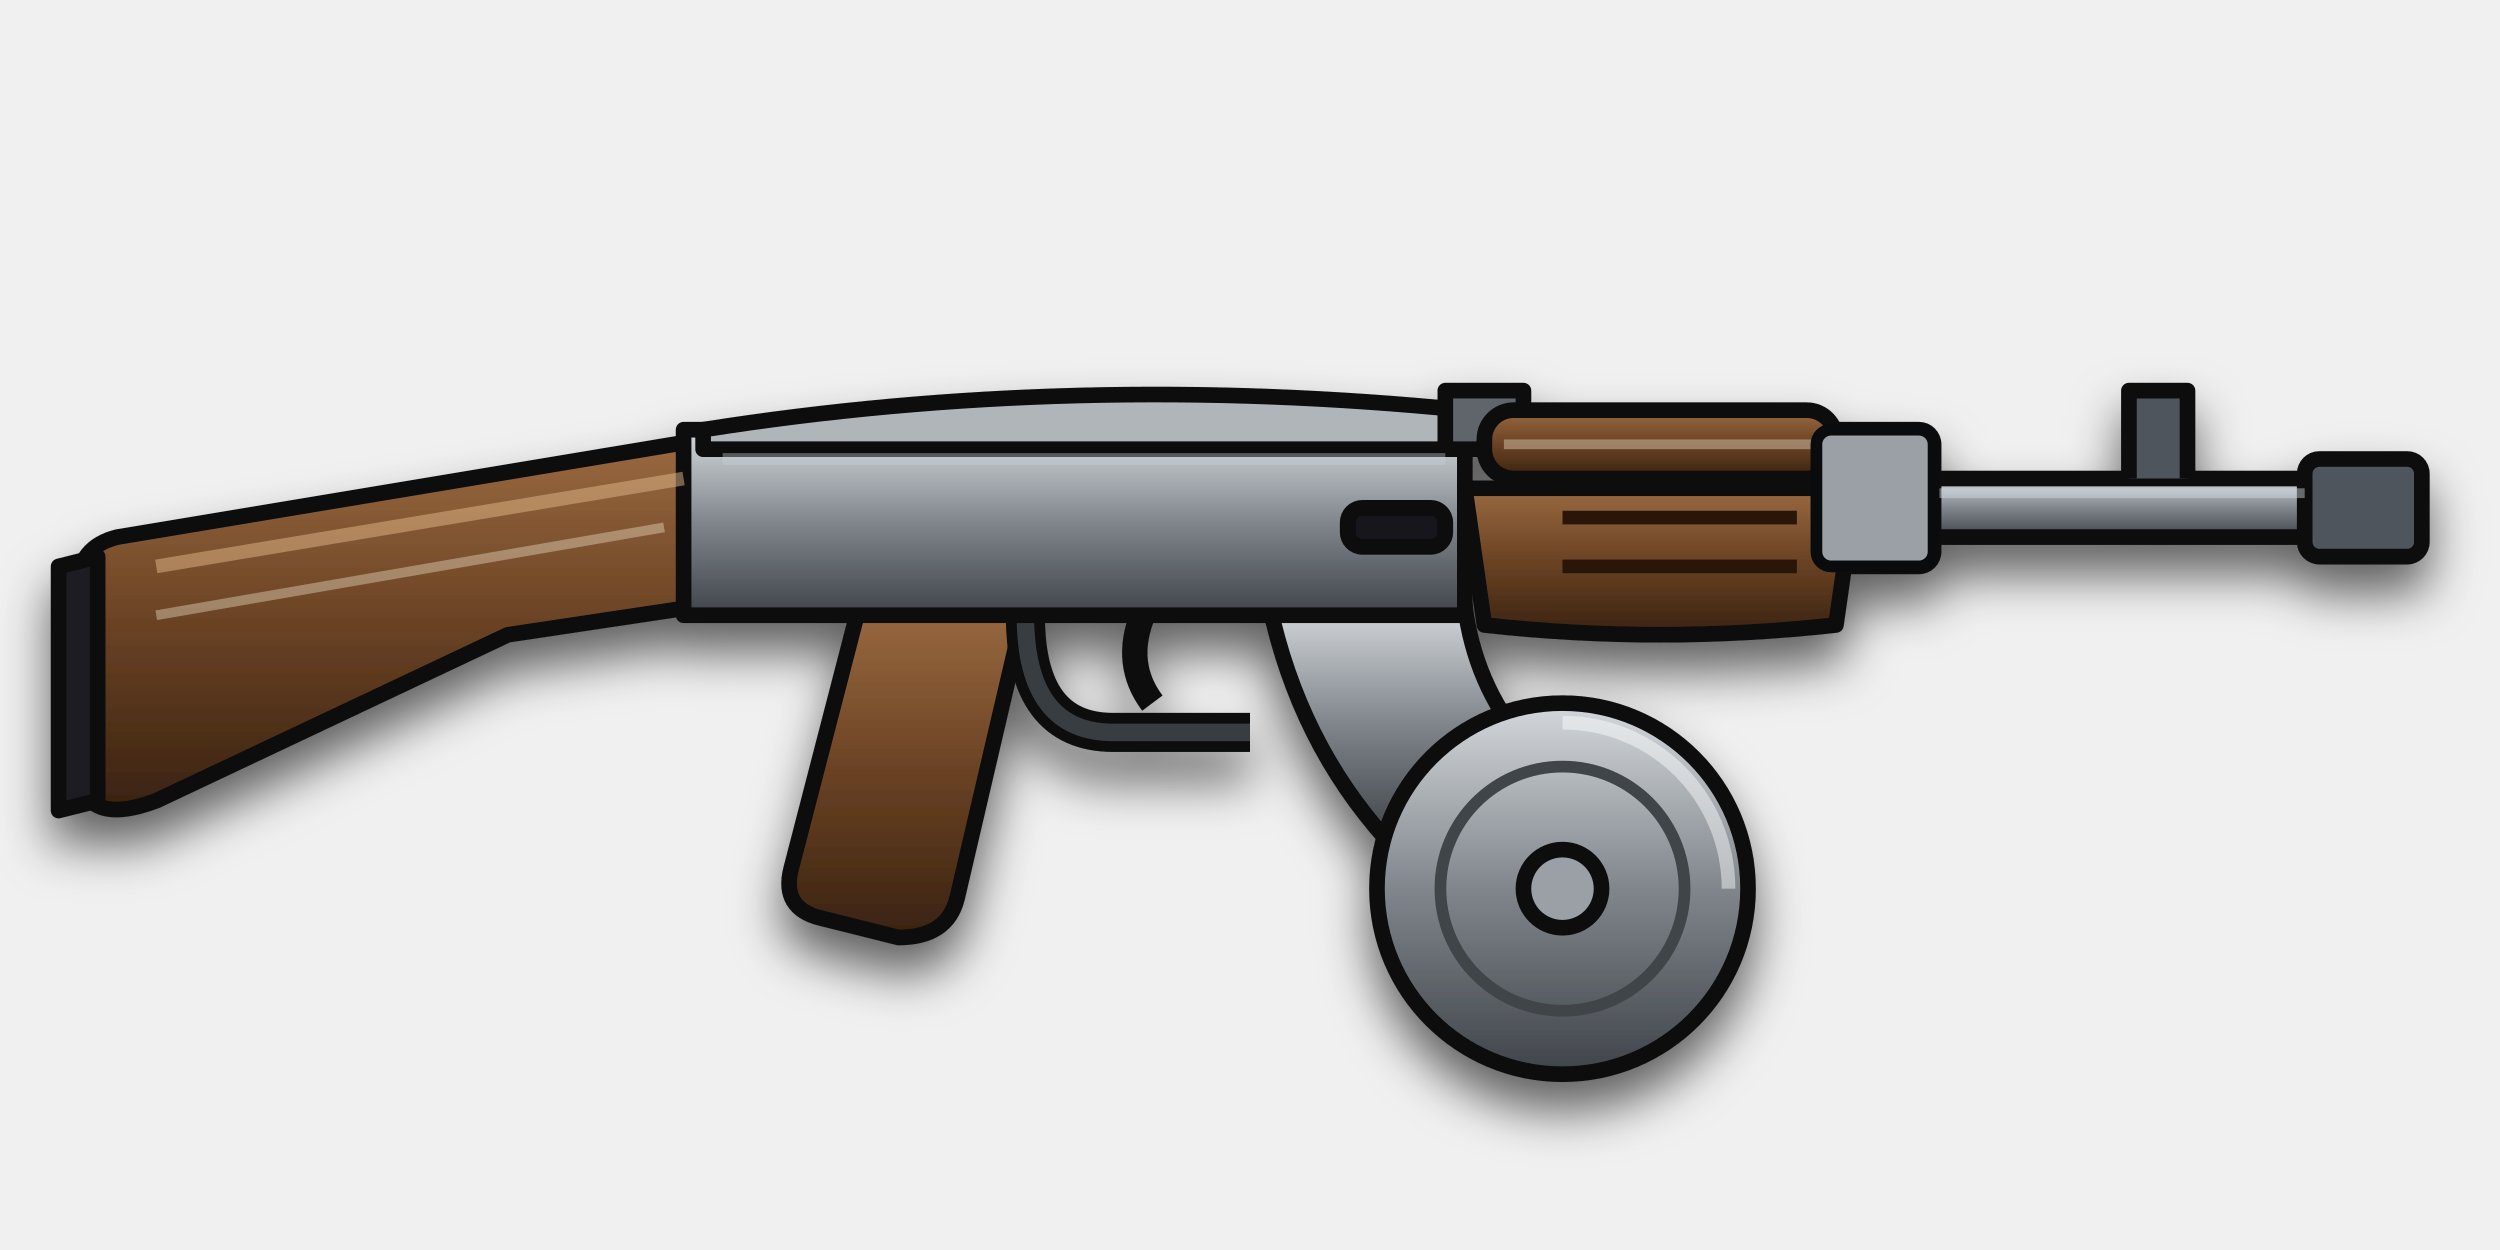
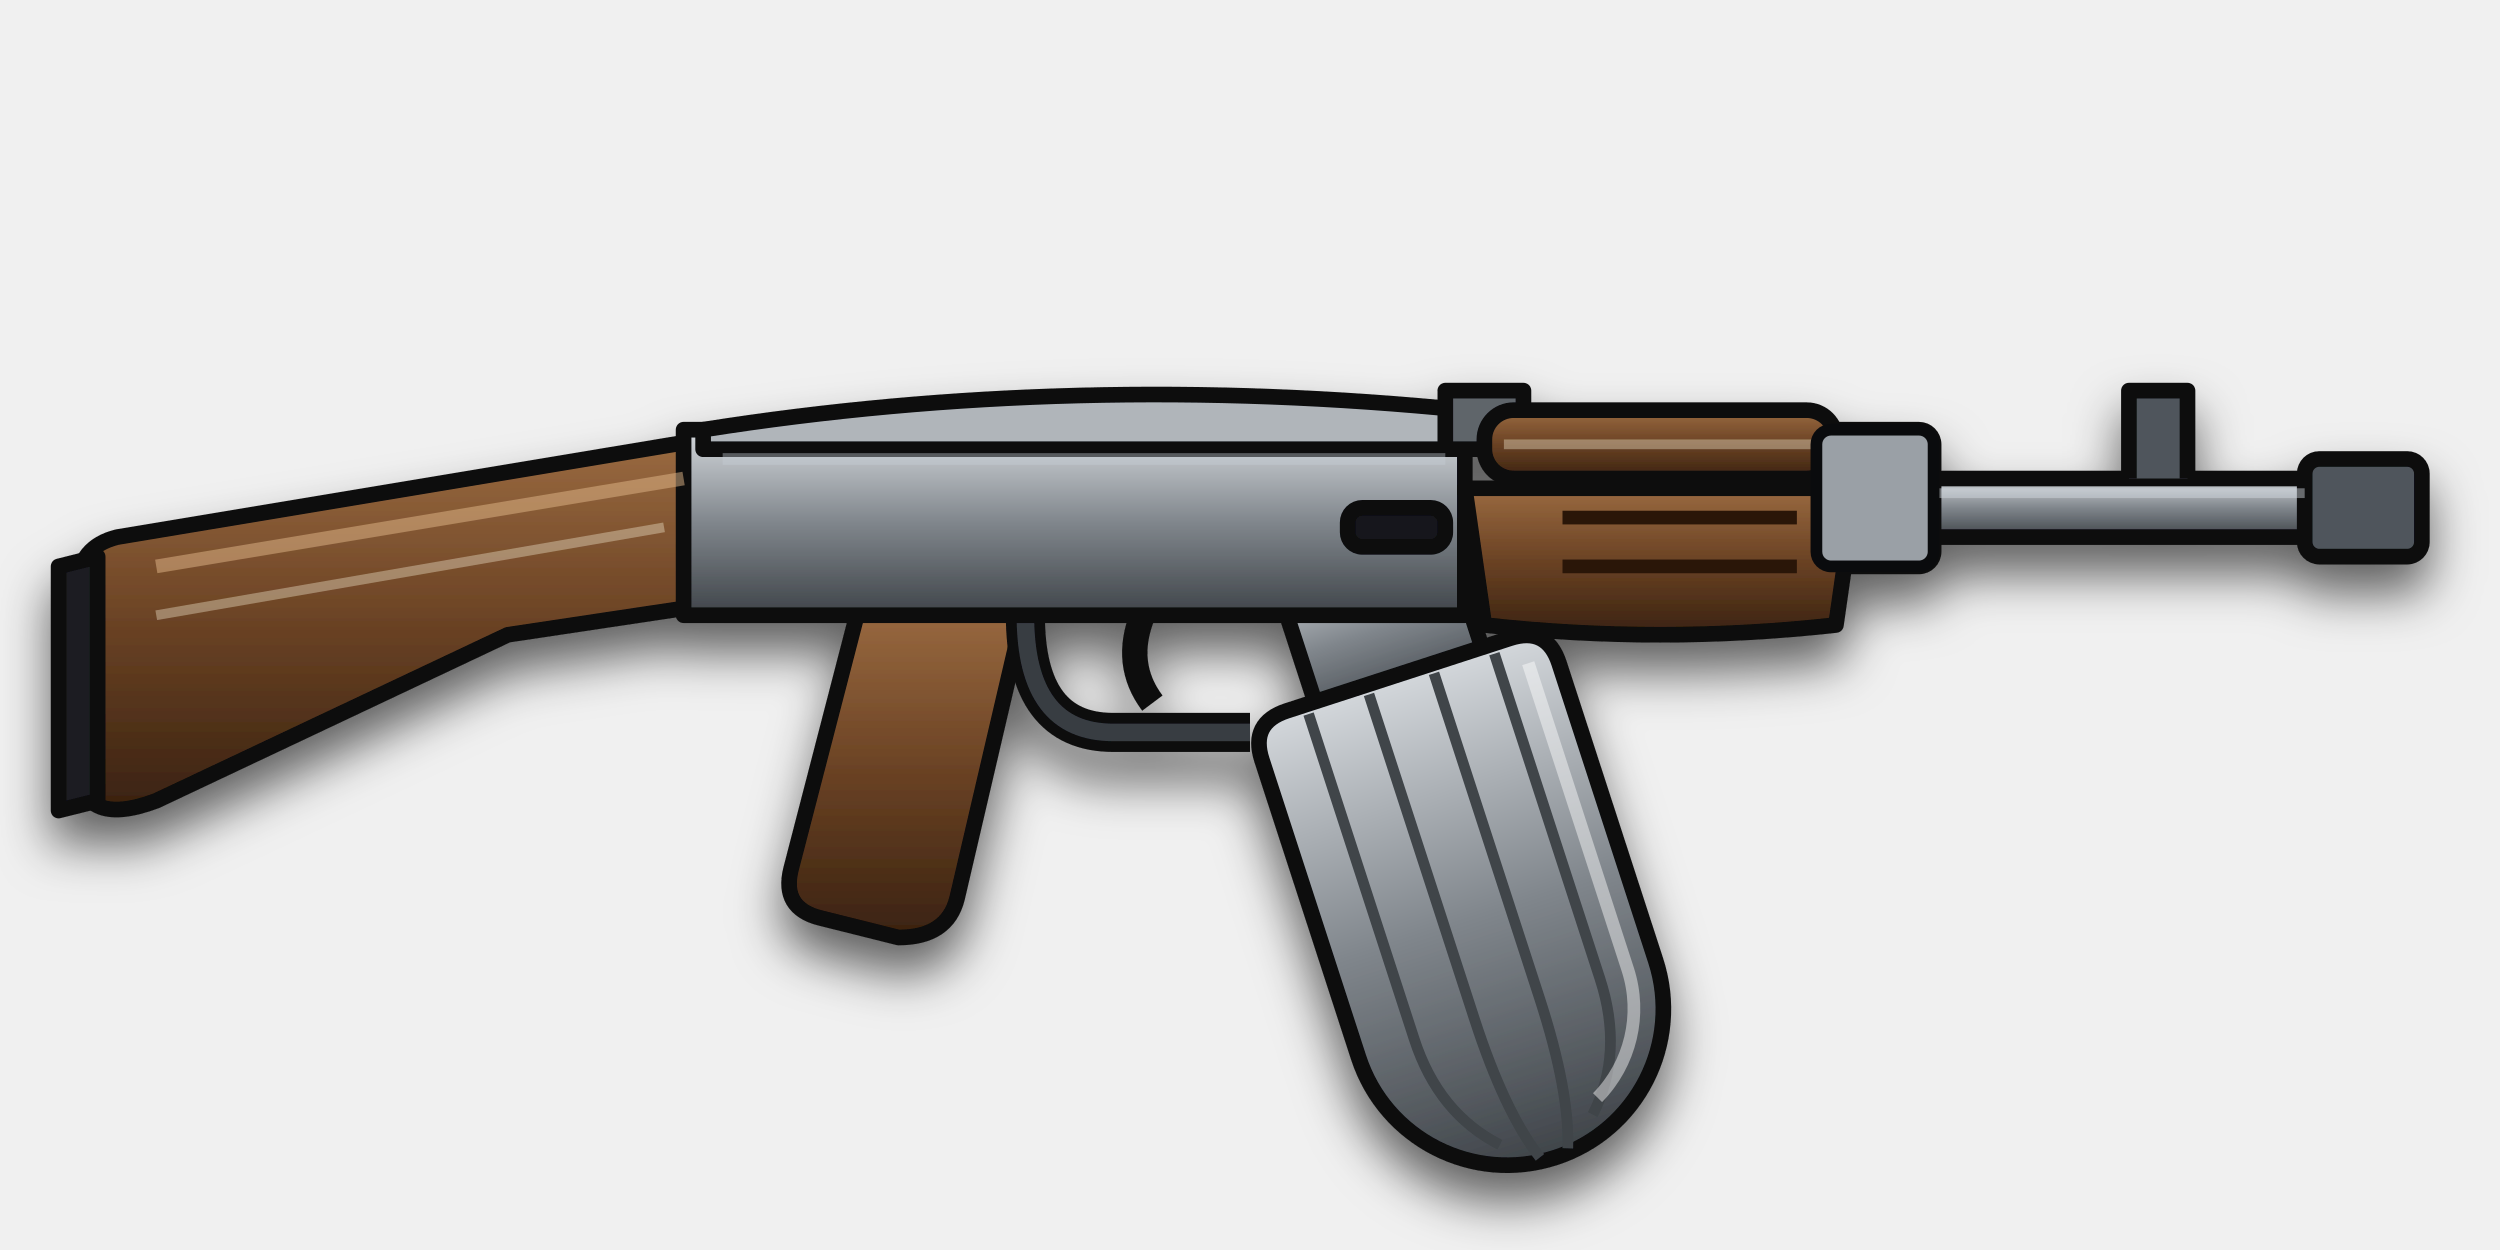
<svg xmlns="http://www.w3.org/2000/svg" viewBox="0 0 256 128">
  <defs>
    <filter id="s" x="-10%" y="-20%" width="120%" height="140%">
      <feDropShadow dx="0" dy="3" stdDeviation="2.5" flood-color="#000" flood-opacity=".6" />
    </filter>
    <linearGradient id="wood" x1="0" y1="0" x2="0" y2="1">
      <stop offset="0" stop-color="#9a6a40" />
      <stop offset="0.5" stop-color="#6a4224" />
      <stop offset="1" stop-color="#3a2210" />
    </linearGradient>
    <linearGradient id="steel" x1="0" y1="0" x2="0" y2="1">
      <stop offset="0" stop-color="#d4d8dc" />
      <stop offset="0.5" stop-color="#80868c" />
      <stop offset="1" stop-color="#3f4449" />
    </linearGradient>
    <linearGradient id="mag" x1="0" y1="0" x2="1" y2="0">
      <stop offset="0" stop-color="#2e3136" />
      <stop offset=".5" stop-color="#4a4f57" />
      <stop offset="1" stop-color="#1e2024" />
    </linearGradient>
  </defs>
  <g filter="url(#s)" stroke="#0a0b0d" stroke-width="1.6" stroke-linejoin="round">
    <rect x="194" y="49" width="44" height="6" fill="url(#steel)" />
    <rect x="236" y="47" width="12" height="10" rx="1.5" fill="#4f555b" />
    <path d="M218 49 V40 H224 V49" fill="#4f555b" />
    <rect x="186" y="44" width="12" height="14" rx="1.5" fill="#5f656b" />
-     <path d="M130 62 H150 Q151 70 156 76 L142 86 Q133 76 130 62 Z" fill="url(#steel)" />
-     <circle cx="160" cy="91" r="19" fill="url(#steel)" />
-     <circle cx="160" cy="91" r="12.5" fill="none" stroke="#3f4449" stroke-width="1.2" />
-     <circle cx="160" cy="91" r="4" fill="#9aa0a6" />
+     <g transform="translate(150 90) rotate(-18)">
+       <rect x="-9" y="-36" width="18" height="18" fill="url(#steel)" />
+       <path d="M-16 -18 Q-16 -22 -12 -22 H12 Q16 -22 16 -18 V14 A16 16 0 0 1 -16 14 Z" fill="url(#steel)" />
+       <path d="M-10 -21 V14 Q-10 22 -5 27 M-3.5 -21 V14 Q-3.5 24 -1.5 29.5 M3.5 -21 V14 Q3.5 24 1.5 29.5 M10 -21 V14 Q10 22 5 27" fill="none" stroke="#3f4449" stroke-width="1.1" />
+       <path d="M13 -19 V14 A13 13 0 0 1 6 25.5" fill="none" stroke="#ffffff" stroke-opacity=".45" stroke-width="1.3" />
+     </g>
    <path d="M88 62 H105 L98 92 Q97 96 92 96 L84 94 Q80 93 81 89 Z" fill="url(#wood)" />
    <path d="M105 63 Q105 75 114 75 H128" fill="none" stroke-width="4" />
    <path d="M105 63 Q105 75 114 75 H128" fill="none" stroke="#383c43" stroke-width="1.8" />
    <path d="M117 63 Q115 68 118 72" fill="none" stroke-width="2.6" />
    <path d="M12 55 L72 45 V62 L52 65 L16 82 Q8 85 8 78 V60 Q8 56 12 55 Z" fill="url(#wood)" />
    <path d="M6 58 L10 57 V82 L6 83 Z" fill="#1b1d21" />
    <path d="M70 44 H150 V63 H70 Z" fill="url(#steel)" />
    <path d="M72 44 Q110 38 150 42 V46 H72 Z" fill="#b0b5ba" />
    <rect x="148" y="40" width="8" height="6" fill="#5f656b" />
    <rect x="152" y="42" width="36" height="7" rx="3" fill="url(#wood)" />
    <path d="M150 50 H190 L188 64 Q170 66 152 64 Z" fill="url(#wood)" />
    <rect x="138" y="52" width="10" height="4" rx="1.5" fill="#15171a" />
  </g>
  <g stroke="#15171a" stroke-width="1.2" fill="none">
    
  </g>
  <path d="M160 53 H184M160 58 H184" stroke="#2a1608" stroke-width="1.4" />
  <path d="M16 58 L70 49" stroke="#e2b98a" stroke-opacity=".5" stroke-width="1.4" />
  <path d="M74 47 H148" stroke="#c7ced6" stroke-opacity=".4" stroke-width="1.2" />
  <path d="M196 50.5 H236" stroke="#d6dce3" stroke-opacity=".45" stroke-width="1" />
-   <path d="M160 74 A17 17 0 0 1 177 91" stroke="#ffffff" stroke-opacity=".45" stroke-width="1.4" fill="none" />
  <path d="M16 63 L68 54 M154 45.5 H186" stroke="#efe4cc" stroke-opacity=".4" stroke-width="1" />
  <rect x="186" y="44" width="12" height="14" rx="1.5" fill="#9aa0a6" stroke="#0a0b0d" stroke-width="1.2" />
</svg>
